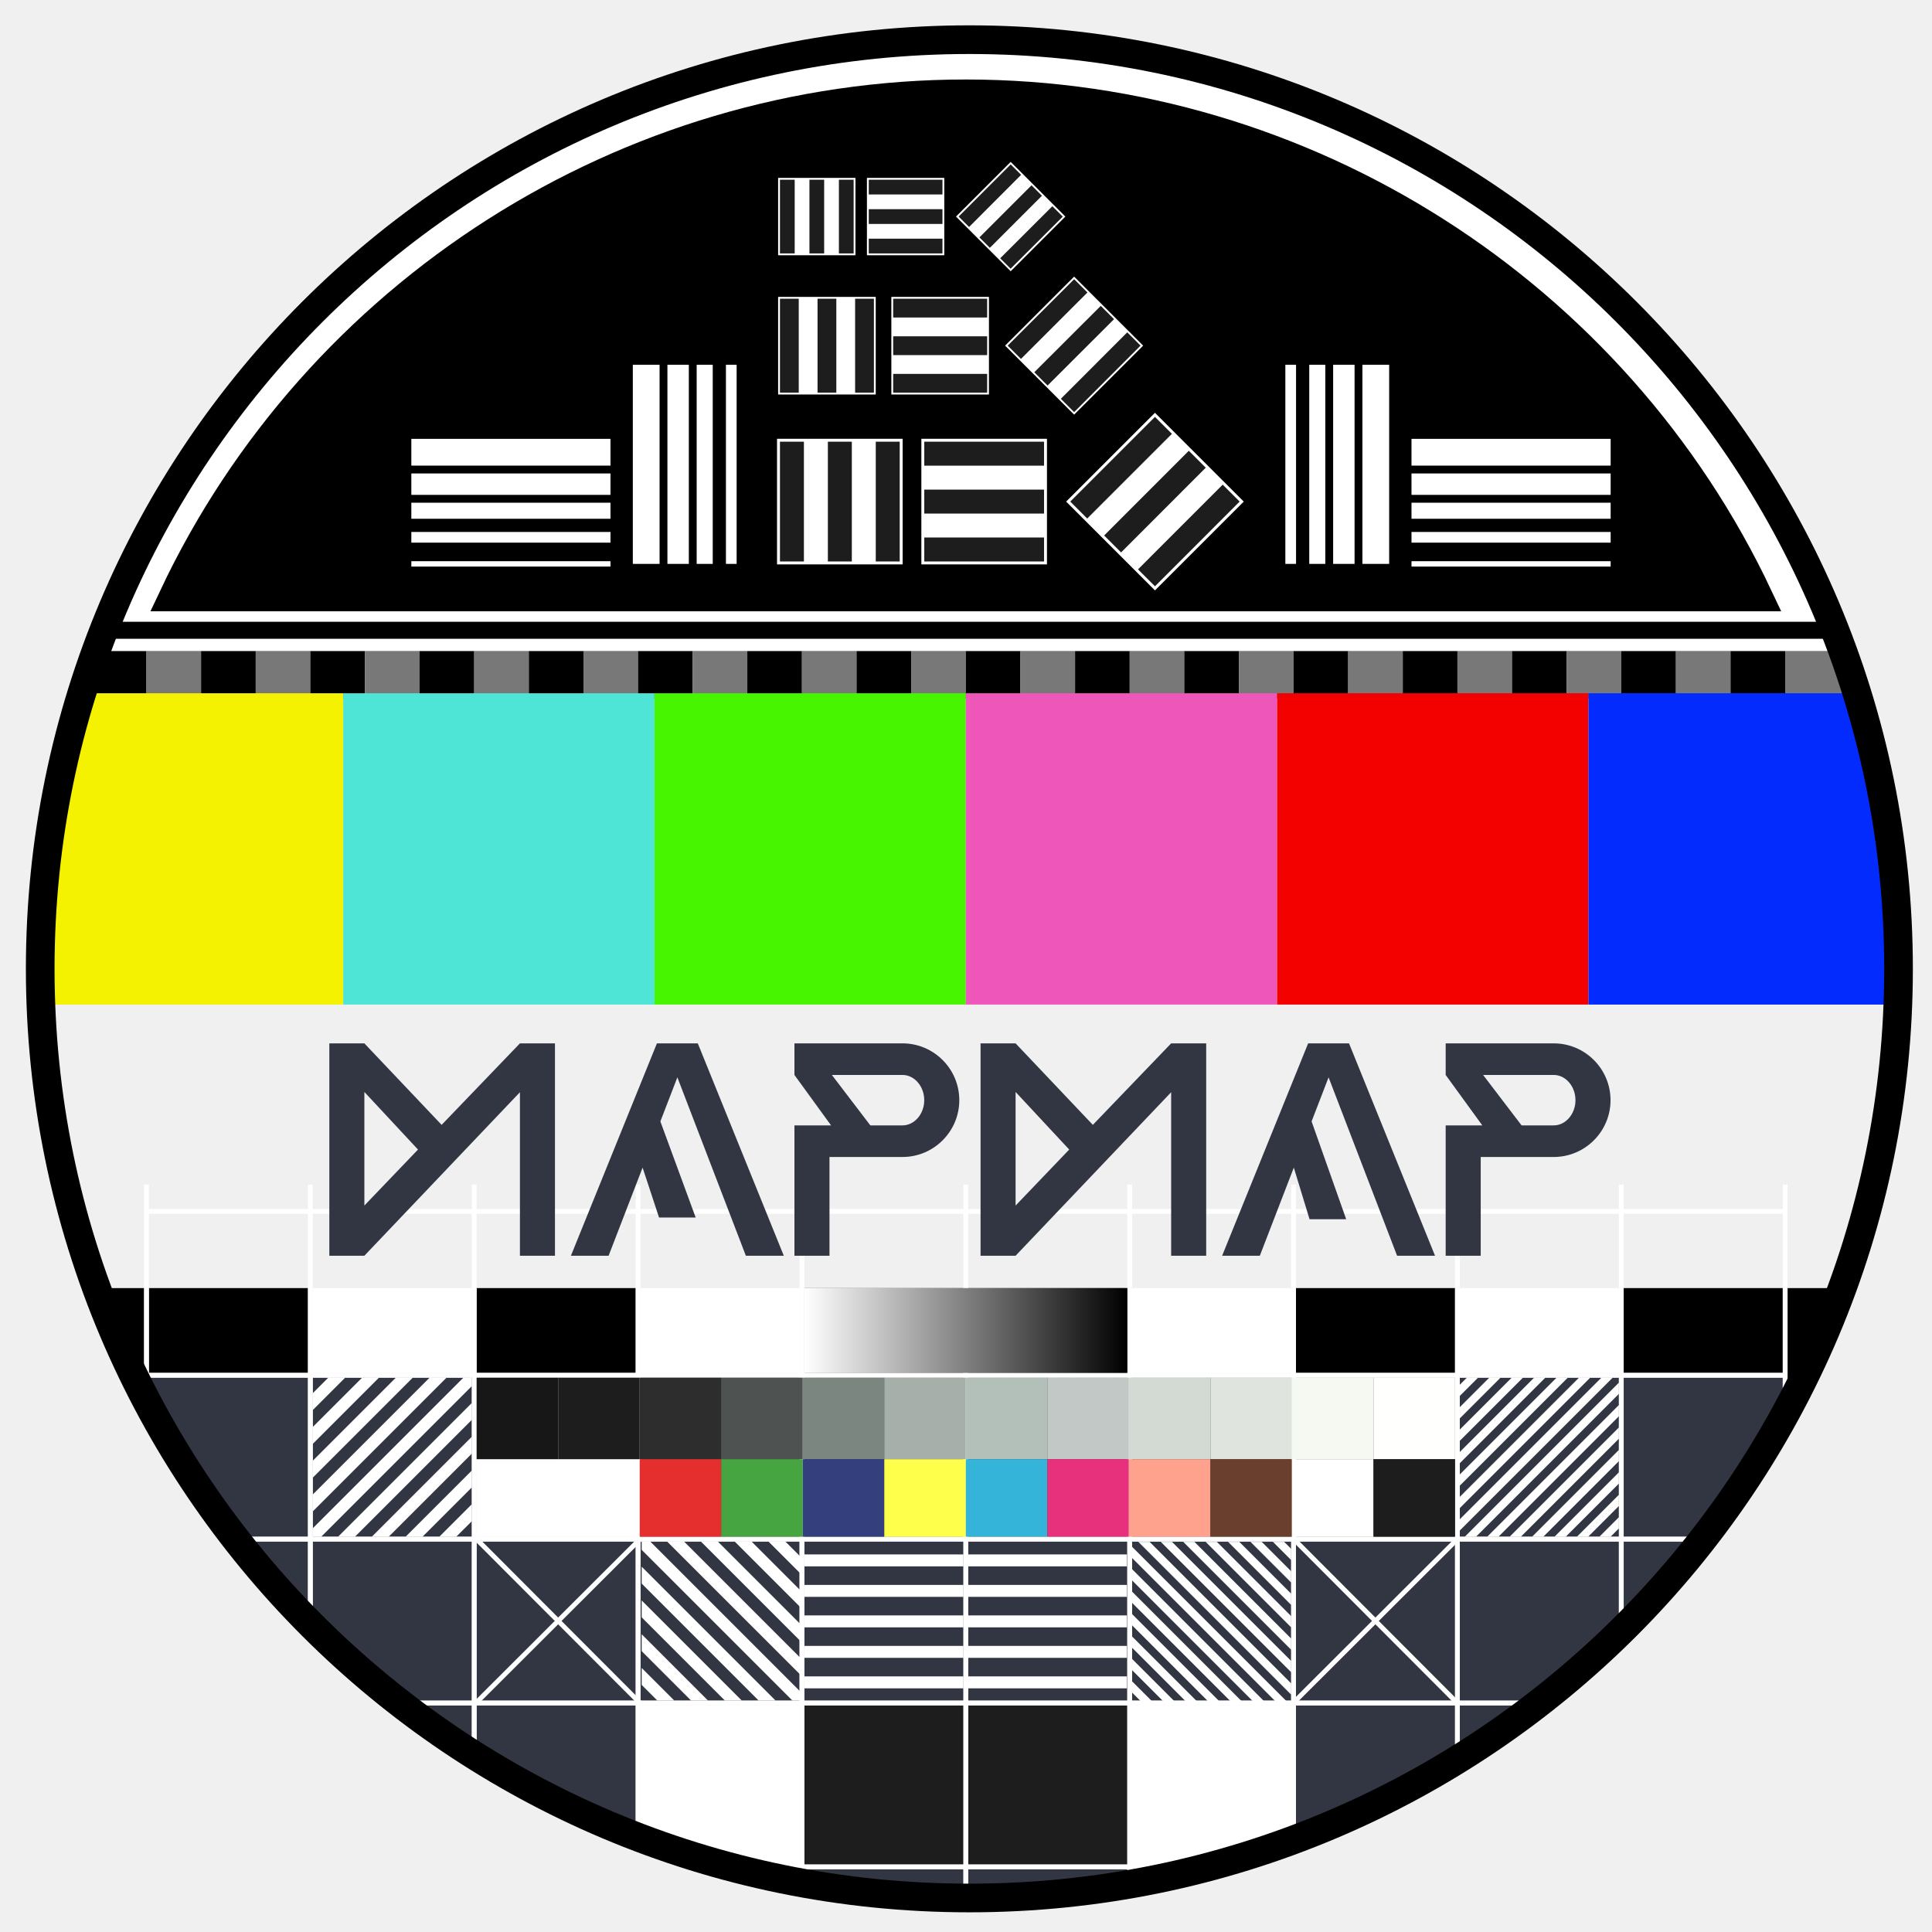
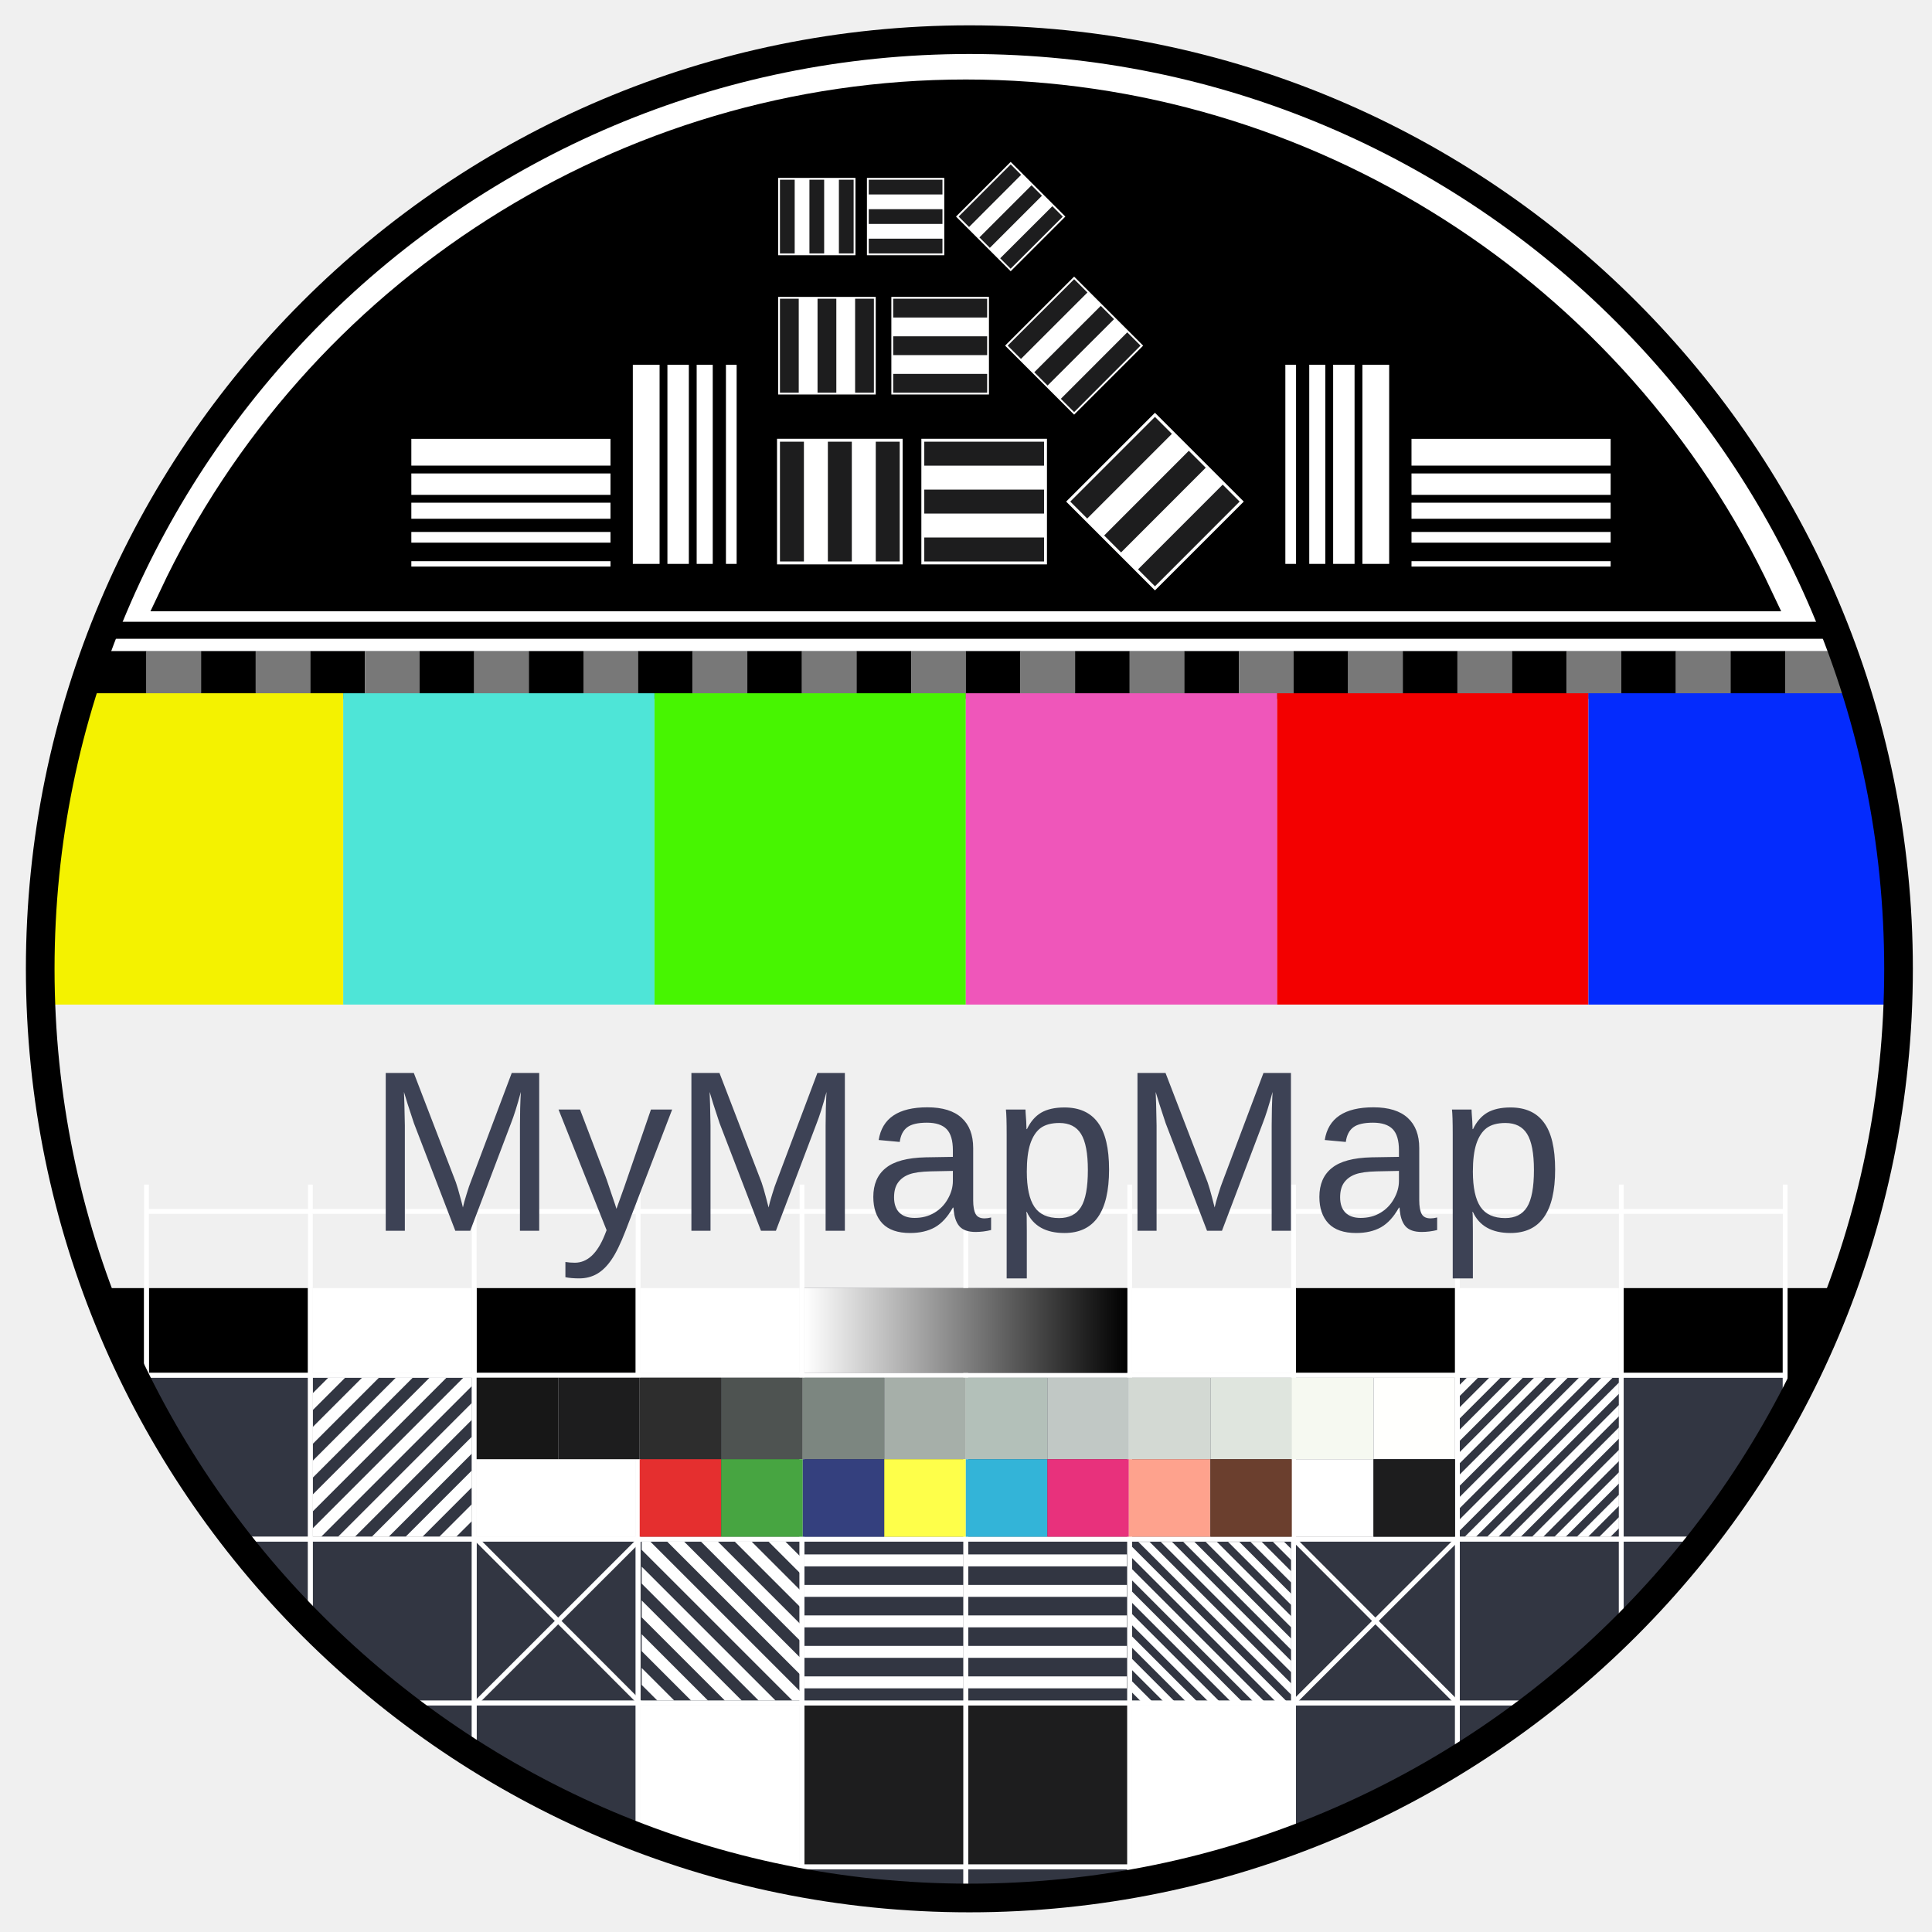
<svg xmlns="http://www.w3.org/2000/svg" version="1.1" x="0px" y="0px" width="600" height="600" viewBox="0 0 600 600" enable-background="new 0 0 217 215" xml:space="preserve" id="svg2">
  <defs id="defs560" />
  <g id="Calque_1" transform="matrix(2.967179,0,0,2.967179,-20.50839,-12.40845)">
    <rect x="176.854" y="131.223" width="16.651" height="7.777" id="rect5" style="fill:none" />
    <rect x="108.25" y="131.223" width="16.651" height="7.777" id="rect7" style="fill:none" />
    <rect x="125.401" y="131.223" width="16.651" height="7.777" id="rect9" style="fill:none" />
    <rect x="159.703" y="131.223" width="16.651" height="7.777" id="rect11" style="fill:none" />
    <rect x="91.099" y="131.223" width="16.651" height="7.777" id="rect13" style="fill:none" />
    <rect x="56.797" y="131.223" width="16.65" height="7.777" id="rect15" style="fill:none" />
    <rect x="73.947" y="131.223" width="16.651" height="7.777" id="rect17" style="fill:none" />
    <rect x="22.494" y="131.223" width="16.651" height="7.777" id="rect19" style="fill:none" />
    <rect x="39.646" y="131.223" width="16.651" height="7.777" id="rect21" style="fill:none" />
    <rect x="142.553" y="131.223" width="16.65" height="7.777" id="rect23" style="fill:none" />
    <path d="m 107.999,8.333 c -42.046,0 -77.864,26.662 -91.475,64 h 182.949 c -13.61,-37.338 -49.428,-64 -91.474,-64 z" id="path25" style="fill:#323642" />
    <path d="m 107.999,8.333 c -42.046,0 -77.864,26.662 -91.475,64 h 182.949 c -13.61,-37.338 -49.428,-64 -91.474,-64 z" id="path27" style="fill:#ffffff" />
    <rect x="108.25" y="139" width="16.651" height="8.874" id="rect29" style="fill:#323642" />
    <rect x="125.401" y="139" width="16.651" height="8.874" id="rect31" style="fill:#ffffff" />
    <rect x="142.553" y="139" width="16.65" height="8.874" id="rect33" />
    <path d="m 176.854,148.374 v 16.651 h 8.71 c 2.934,-3.807 5.589,-7.837 7.941,-12.061 v -4.591 h -16.651 z" id="path35" style="fill:#323642" />
    <rect x="176.854" y="139" width="16.651" height="8.874" id="rect37" />
    <rect x="22.494" y="139" width="16.651" height="8.874" id="rect39" />
    <rect x="56.797" y="139" width="16.65" height="8.874" id="rect41" />
    <rect x="39.646" y="139" width="16.651" height="8.874" id="rect43" style="fill:#ffffff" />
    <rect x="73.947" y="139" width="16.651" height="8.874" id="rect45" style="fill:#ffffff" />
    <rect x="91.099" y="139" width="16.651" height="8.874" id="rect47" style="fill:#323642" />
    <rect x="159.703" y="139" width="16.651" height="8.874" id="rect49" style="fill:#ffffff" />
    <path d="m 176.854,174.868 c 2.965,-2.933 5.742,-6.052 8.312,-9.343 h -8.312 v 9.343 z" id="path51" style="fill:#323642" />
    <path d="m 125.401,182.677 v 16.651 h 9.601 c 2.389,-0.677 4.74,-1.441 7.051,-2.292 v -14.359 h -16.652 z" id="path53" style="fill:#ffffff" />
    <rect x="108.25" y="148.374" width="16.651" height="16.651" id="rect55" style="fill:#323642" />
    <path d="m 16.954,139 c 1.435,3.937 3.13,7.746 5.04,11.426 V 139 h -5.04 z" id="path57" />
    <path d="m 199.903,139 h -5.897 v 13.06 c 2.27,-4.18 4.25,-8.539 5.897,-13.06 z" id="path59" />
    <rect x="108.25" y="165.525" width="16.651" height="16.651" id="rect61" style="fill:#323642" />
    <path d="m 159.703,165.525 v 16.651 h 8.876 c 2.71,-2.134 5.309,-4.402 7.775,-6.808 v -9.844 h -16.651 z" id="path63" style="fill:#323642" />
    <path d="m 142.553,182.677 v 14.165 c 5.837,-2.186 11.407,-4.916 16.65,-8.129 v -6.036 h -16.65 z" id="path65" style="fill:#323642" />
    <path d="m 159.703,188.397 c 2.85,-1.771 5.607,-3.674 8.252,-5.721 h -8.252 v 5.721 z" id="path67" style="fill:#323642" />
    <rect x="108.25" y="182.677" width="16.651" height="16.651" id="rect69" style="fill:#1d1d1e" />
    <rect x="125.401" y="148.374" width="16.651" height="16.651" id="rect71" style="fill:#323642" />
    <rect x="142.553" y="165.525" width="16.65" height="16.651" id="rect73" style="fill:#323642" />
    <path d="M 90.599,199.328 V 182.677 H 73.947 v 14.025 c 2.587,0.98 5.221,1.865 7.908,2.626 h 8.744 z" id="path75" style="fill:#ffffff" />
    <path d="m 56.297,182.677 h -7.395 c 2.378,1.841 4.85,3.562 7.395,5.181 v -5.181 z" id="path77" style="fill:#323642" />
    <path d="m 73.447,182.677 h -16.65 v 5.495 c 5.236,3.285 10.807,6.083 16.65,8.335 v -13.83 z" id="path79" style="fill:#323642" />
    <path d="M 39.146,165.525 H 31.69 c 2.32,2.972 4.812,5.802 7.455,8.482 v -8.482 z" id="path81" style="fill:#323642" />
    <rect x="142.553" y="148.374" width="16.65" height="16.651" id="rect83" style="fill:#323642" />
    <path d="m 83.759,199.828 c 2.249,0.588 4.53,1.098 6.84,1.525 v -1.525 h -6.84 z" id="path85" style="fill:#323642" />
    <path d="m 108.25,199.828 v 2.554 h -0.5 v -2.554 H 91.099 v 1.615 c 5.626,1.012 11.413,1.558 17.33,1.558 5.616,0 11.116,-0.49 16.473,-1.403 v -1.77 H 108.25 z" id="path87" style="fill:#323642" />
    <rect x="159.703" y="148.374" width="16.651" height="16.651" id="rect89" style="fill:#323642" />
    <path d="m 48.278,182.177 h 8.019 V 165.526 H 39.646 v 8.984 c 2.723,2.72 5.604,5.282 8.632,7.667 z" id="path91" style="fill:#323642" />
    <path d="m 125.401,201.508 c 2.604,-0.458 5.17,-1.02 7.697,-1.68 h -7.697 v 1.68 z" id="path93" style="fill:#323642" />
    <rect x="73.947" y="148.374" width="16.651" height="16.651" id="rect95" style="fill:#323642" />
    <rect x="91.099" y="182.677" width="16.651" height="16.651" id="rect97" style="fill:#1d1d1e" />
    <rect x="73.947" y="165.525" width="16.651" height="16.651" id="rect99" style="fill:#323642" />
    <rect x="91.099" y="165.525" width="16.651" height="16.651" id="rect101" style="fill:#323642" />
    <rect x="56.797" y="148.374" width="16.65" height="16.651" id="rect103" style="fill:#ffffff" />
    <path d="M 39.146,165.025 V 148.374 H 22.494 v 3.004 c 2.56,4.802 5.5,9.368 8.799,13.647 h 7.853 z" id="path105" style="fill:#323642" />
    <rect x="91.099" y="148.374" width="16.651" height="16.651" id="rect107" style="fill:#323642" />
    <rect x="125.401" y="165.525" width="16.651" height="16.651" id="rect109" style="fill:#323642" />
    <rect x="39.646" y="148.374" width="16.651" height="16.651" id="rect111" style="fill:#323642" />
    <rect x="56.797" y="165.525" width="16.65" height="16.651" id="rect113" style="fill:#323642" />
    <polygon points="90.599,131.223 90.599,139 91.099,139 91.099,131.223 107.75,131.223 107.75,139 108.25,139 108.25,131.223 124.901,131.223 124.901,139 125.401,139 125.401,131.223 142.053,131.223 142.053,139 142.553,139 142.553,131.223 159.203,131.223 159.203,139 159.703,139 159.703,131.223 176.354,131.223 176.354,139 176.854,139 176.854,131.223 193.506,131.223 193.506,139 194.006,139 194.006,128.168 193.506,128.168 193.506,130.723 176.854,130.723 176.854,128.168 176.354,128.168 176.354,130.723 159.703,130.723 159.703,128.168 159.203,128.168 159.203,130.723 142.553,130.723 142.553,128.168 142.053,128.168 142.053,130.723 125.401,130.723 125.401,128.168 124.901,128.168 124.901,130.723 108.25,130.723 108.25,128.168 107.75,128.168 107.75,130.723 91.099,130.723 91.099,128.168 90.599,128.168 90.599,130.723 73.947,130.723 73.947,128.168 73.447,128.168 73.447,130.723 56.797,130.723 56.797,128.168 56.297,128.168 56.297,130.723 39.646,130.723 39.646,128.168 39.146,128.168 39.146,130.723 22.494,130.723 22.494,128.168 21.994,128.168 21.994,139 22.494,139 22.494,131.223 39.146,131.223 39.146,139 39.646,139 39.646,131.223 56.297,131.223 56.297,139 56.797,139 56.797,131.223 73.447,131.223 73.447,139 73.947,139 73.947,131.223 " id="polygon115" style="fill:#ffffff" />
    <path d="m 125.401,199.328 v -16.651 h 16.651 v 14.359 c 0.168,-0.062 0.332,-0.132 0.5,-0.194 v -14.165 h 16.65 v 6.036 c 0.168,-0.104 0.332,-0.211 0.5,-0.315 v -5.721 h 8.252 c 0.211,-0.163 0.414,-0.335 0.624,-0.5 h -8.876 v -16.651 h 16.651 v 9.844 c 0.169,-0.164 0.332,-0.335 0.5,-0.501 v -9.343 h 8.312 c 0.132,-0.168 0.268,-0.331 0.397,-0.5 h -8.71 v -16.651 h 16.651 v 4.591 c 0.168,-0.301 0.335,-0.603 0.5,-0.905 V 139 h -0.5 v 8.874 H 176.852 V 139 h -0.5 v 8.874 H 159.701 V 139 h -0.5 v 8.874 h -16.65 V 139 h -0.5 v 8.874 H 125.4 V 139 h -0.5 v 8.874 H 108.25 V 139 h -0.5 v 8.874 H 91.099 V 139 h -0.5 v 8.874 H 73.947 V 139 h -0.5 v 8.874 H 56.797 V 139 h -0.5 v 8.874 H 39.646 V 139 h -0.5 v 8.874 H 22.494 V 139 h -0.5 v 11.426 c 0.165,0.318 0.331,0.637 0.5,0.952 v -3.004 h 16.651 v 16.651 h -7.853 c 0.13,0.169 0.266,0.332 0.397,0.5 h 7.455 v 8.482 c 0.166,0.168 0.333,0.335 0.5,0.502 v -8.984 h 16.651 v 16.651 h -8.019 c 0.21,0.165 0.413,0.337 0.624,0.5 h 7.395 v 5.181 c 0.166,0.105 0.333,0.21 0.5,0.314 v -5.495 h 16.65 v 13.83 c 0.167,0.064 0.332,0.132 0.5,0.195 v -14.025 h 16.651 v 16.651 h -8.743 c 0.629,0.179 1.269,0.334 1.903,0.5 h 6.84 v 1.525 c 0.166,0.031 0.333,0.061 0.5,0.09 v -1.615 h 16.651 v 2.554 h 0.5 v -2.554 h 16.651 v 1.77 c 0.167,-0.028 0.333,-0.061 0.5,-0.09 v -1.68 h 7.697 c 0.635,-0.166 1.274,-0.321 1.903,-0.5 h -9.597 z m 34.302,-50.954 h 16.651 v 16.651 h -16.651 v -16.651 z m -17.15,0 h 16.65 v 16.651 h -16.65 v -16.651 z m 0,17.151 h 16.65 v 16.651 h -16.65 v -16.651 z m -17.152,-17.151 h 16.651 v 16.651 h -16.651 v -16.651 z m 0,17.151 h 16.651 v 16.651 h -16.651 v -16.651 z m -69.104,-0.5 H 39.646 v -16.651 h 16.651 v 16.651 z m 17.15,17.152 h -16.65 v -16.651 h 16.65 v 16.651 z m 0,-17.152 h -16.65 v -16.651 h 16.65 v 16.651 z m 17.152,17.152 H 73.947 v -16.651 h 16.651 v 16.651 z m 0,-17.152 H 73.947 v -16.651 h 16.651 v 16.651 z m 17.151,34.303 H 91.099 v -16.651 h 16.651 v 16.651 z m 0,-17.151 H 91.099 v -16.651 h 16.651 v 16.651 z m 0,-17.152 H 91.099 v -16.651 h 16.651 v 16.651 z m 17.151,34.303 H 108.25 v -16.651 h 16.651 v 16.651 z m 0,-17.151 H 108.25 v -16.651 h 16.651 v 16.651 z m 0,-17.152 H 108.25 v -16.651 h 16.651 v 16.651 z" id="path117" style="fill:#ffffff" />
    <g id="g119">
      <polygon points="14.62,76.742 16.524,72.333 22.242,72.333 22.242,77.334 " id="polygon121" />
      <rect x="22.242" y="72.333" width="5.716" height="5.001" id="rect123" style="fill:#787878" />
      <rect x="27.958" y="72.333" width="5.719" height="5.001" id="rect125" />
      <rect x="33.677" y="72.333" width="5.716" height="5.001" id="rect127" style="fill:#787878" />
      <rect x="39.393" y="72.333" width="5.718" height="5.001" id="rect129" />
      <rect x="45.11" y="72.333" width="5.716" height="5.001" id="rect131" style="fill:#787878" />
      <rect x="50.826" y="72.333" width="5.719" height="5.001" id="rect133" />
      <rect x="56.545" y="72.333" width="5.718" height="5.001" id="rect135" style="fill:#787878" />
      <rect x="62.263" y="72.333" width="5.716" height="5.001" id="rect137" />
      <rect x="67.979" y="72.333" width="5.717" height="5.001" id="rect139" style="fill:#787878" />
      <rect x="73.695" y="72.333" width="5.717" height="5.001" id="rect141" />
      <rect x="79.412" y="72.333" width="5.719" height="5.001" id="rect143" style="fill:#787878" />
      <rect x="85.131" y="72.333" width="5.717" height="5.001" id="rect145" />
      <rect x="90.848" y="72.333" width="5.717" height="5.001" id="rect147" style="fill:#787878" />
      <rect x="96.564" y="72.333" width="5.717" height="5.001" id="rect149" />
      <rect x="102.281" y="72.333" width="5.719" height="5.001" id="rect151" style="fill:#787878" />
      <rect x="108" y="72.333" width="5.716" height="5.001" id="rect153" />
      <rect x="113.716" y="72.333" width="5.718" height="5.001" id="rect155" style="fill:#787878" />
      <rect x="119.434" y="72.333" width="5.717" height="5.001" id="rect157" />
      <rect x="125.15" y="72.333" width="5.717" height="5.001" id="rect159" style="fill:#787878" />
      <rect x="130.867" y="72.333" width="5.719" height="5.001" id="rect161" />
      <rect x="136.586" y="72.333" width="5.716" height="5.001" id="rect163" style="fill:#787878" />
      <rect x="142.302" y="72.333" width="5.718" height="5.001" id="rect165" />
      <rect x="148.02" y="72.333" width="5.716" height="5.001" id="rect167" style="fill:#787878" />
      <rect x="153.735" y="72.333" width="5.719" height="5.001" id="rect169" />
      <rect x="159.454" y="72.333" width="5.716" height="5.001" id="rect171" style="fill:#787878" />
      <rect x="165.17" y="72.333" width="5.718" height="5.001" id="rect173" />
      <rect x="170.888" y="72.333" width="5.716" height="5.001" id="rect175" style="fill:#787878" />
      <rect x="176.604" y="72.333" width="5.718" height="5.001" id="rect177" />
      <rect x="182.321" y="72.333" width="5.718" height="5.001" id="rect179" style="fill:#787878" />
      <rect x="188.039" y="72.333" width="5.717" height="5.001" id="rect181" />
      <polygon points="193.756,77.334 193.756,72.333 199.474,72.333 201.56,77.334 " id="polygon183" style="fill:#787878" />
    </g>
    <rect x="42.83" y="76.742" width="32.585" height="32.583" id="rect185" style="fill:#4ee5d7" />
    <rect x="75.415" y="76.742" width="32.584" height="32.583" id="rect187" style="fill:#47f501" />
    <rect x="107.999" y="76.742" width="32.582" height="32.583" id="rect189" style="fill:#ef56ba" />
    <rect x="140.581" y="76.742" width="32.585" height="32.583" id="rect191" style="fill:#f30000" />
    <g id="g193">
      <path d="m 10.248,109.325 h 0.072 c -0.043,-1.192 -0.072,-2.389 -0.072,-3.592 v 3.592 z" id="path195" style="fill:#f4f100" />
      <path d="M 42.83,76.742 H 14.62 c -2.841,9.16 -4.372,18.896 -4.372,28.991 0,1.203 0.029,2.399 0.072,3.592 H 42.83 V 76.742 z" id="path197" style="fill:#f4f200" />
    </g>
    <g id="g199">
      <path d="m 205.75,109.325 v -3.592 c 0,1.203 -0.029,2.399 -0.072,3.592 h 0.072 z" id="path201" style="fill:#0027f6" />
      <path d="m 173.166,76.742 v 32.583 h 32.512 c 0.043,-1.192 0.072,-2.389 0.072,-3.592 0,-10.095 -1.531,-19.831 -4.372,-28.991 h -28.212 z" id="path203" style="fill:#042bfd" />
    </g>
    <g id="g205">
-       <path d="m 64.997,113.385 v 22.229 H 61.33 v -17.115 l -16.282,17.115 h -3.667 v -22.229 h 3.667 l 8.086,8.531 8.196,-8.531 h 3.667 z m -19.949,16.977 5.613,-5.862 -5.613,-6.029 v 11.891 z" id="path207" style="fill:#323642" />
-       <polygon points="79.725,131.613 75.891,131.613 74.169,126.39 70.611,135.614 66.666,135.614 75.668,113.385 79.946,113.385 88.949,135.614 84.977,135.614 77.808,116.942 76.029,121.555 " id="polygon209" style="fill:#323642" />
-       <path d="m 93.729,125.278 v 10.336 h -3.668 v -13.643 h 3.834 l -3.834,-5.279 v -3.307 h 11.31 c 3.276,0 5.945,2.669 5.945,5.947 0,3.277 -2.669,5.945 -5.945,5.945 h -7.642 z m 0.25,-8.586 4.028,5.279 h 3.363 c 1.25,0 2.277,-1.195 2.277,-2.639 0,-1.446 -1.027,-2.641 -2.277,-2.641 h -7.391 z" id="path211" style="fill:#323642" />
-       <path d="m 133.158,113.385 v 22.229 h -3.668 v -17.115 l -16.282,17.115 h -3.667 v -22.229 h 3.667 l 8.085,8.531 8.197,-8.531 h 3.668 z m -19.95,16.977 5.612,-5.862 -5.612,-6.029 v 11.891 z" id="path213" style="fill:#323642" />
-       <polygon points="147.809,131.789 143.974,131.789 142.328,126.39 138.771,135.614 134.826,135.614 143.828,113.385 148.107,113.385 157.109,135.614 153.138,135.614 145.967,116.942 144.189,121.555 " id="polygon215" style="fill:#323642" />
-       <path d="m 161.891,125.278 v 10.336 h -3.668 v -13.643 h 3.834 l -3.834,-5.279 v -3.307 h 11.308 c 3.278,0 5.946,2.669 5.946,5.947 0,3.277 -2.668,5.945 -5.946,5.945 h -7.64 z m 0.249,-8.586 4.029,5.279 h 3.361 c 1.25,0 2.278,-1.195 2.278,-2.639 0,-1.446 -1.028,-2.641 -2.278,-2.641 h -7.39 z" id="path217" style="fill:#323642" />
+       <text x="108" y="133" text-anchor="middle" font-family="Arial, Helvetica, sans-serif" font-size="24" font-weight="300" fill="#3d4255" id="text-mymapmap">MyMapMap</text>
    </g>
    <g id="g219">
      <rect x="56.797" y="148.374" width="8.533" height="8.535" id="rect221" style="fill:#171717" />
      <rect x="65.33" y="148.374" width="8.535" height="8.535" id="rect223" style="fill:#1d1d1e" />
      <rect x="73.865" y="148.374" width="8.533" height="8.535" id="rect225" style="fill:#2d2d2d" />
      <rect x="82.398" y="148.374" width="8.534" height="8.535" id="rect227" style="fill:#4e5351" />
      <rect x="90.933" y="148.374" width="8.533" height="8.535" id="rect229" style="fill:#7c8680" />
      <rect x="99.466" y="148.374" width="8.534" height="8.535" id="rect231" style="fill:#a6afa9" />
      <rect x="108" y="148.374" width="8.533" height="8.535" id="rect233" style="fill:#b3c0b9" />
      <rect x="116.533" y="148.374" width="8.534" height="8.535" id="rect235" style="fill:#c1c8c5" />
      <rect x="125.067" y="148.374" width="8.534" height="8.535" id="rect237" style="fill:#d3d9d3" />
      <rect x="133.602" y="148.374" width="8.534" height="8.535" id="rect239" style="fill:#dfe5de" />
      <rect x="142.136" y="148.374" width="8.533" height="8.535" id="rect241" style="fill:#f6f9f1" />
      <rect x="150.669" y="148.374" width="8.534" height="8.535" id="rect243" style="fill:#fffffd" />
    </g>
    <g id="g245">
      <rect x="73.865" y="156.909" width="8.533" height="8.116" id="rect247" style="fill:#e52f2f" />
      <rect x="82.398" y="156.909" width="8.535" height="8.116" id="rect249" style="fill:#47a541" />
      <rect x="90.934" y="156.909" width="8.532" height="8.116" id="rect251" style="fill:#34407e" />
      <rect x="99.466" y="156.909" width="8.533" height="8.116" id="rect253" style="fill:#feff4a" />
      <rect x="107.999" y="156.909" width="8.533" height="8.116" id="rect255" style="fill:#33b4d8" />
      <rect x="116.532" y="156.909" width="8.534" height="8.116" id="rect257" style="fill:#e8317c" />
      <rect x="125.066" y="156.909" width="8.533" height="8.116" id="rect259" style="fill:#fea28d" />
      <rect x="133.6" y="156.909" width="8.534" height="8.116" id="rect261" style="fill:#6b3f2e" />
      <rect x="142.134" y="156.909" width="8.534" height="8.116" id="rect263" style="fill:#ffffff" />
      <rect x="150.668" y="156.909" width="8.534" height="8.116" id="rect265" style="fill:#1d1d1e" />
    </g>
    <line stroke-miterlimit="10" x1="24.566" y1="68.775" x2="191.173" y2="68.775" id="line267" style="fill:none;stroke:#ffffff;stroke-width:0.5;stroke-miterlimit:10" />
    <linearGradient id="SVGID_1_" gradientUnits="userSpaceOnUse" x1="91.099" y1="143.438" x2="124.901" y2="143.438">
      <stop offset="0" style="stop-color:#FFFFFF" id="stop270" />
      <stop offset="1" style="stop-color:#000000" id="stop272" />
    </linearGradient>
    <rect x="91.099" y="139" width="33.803" height="8.874" id="rect274" style="fill:url(#SVGID_1_)" />
    <g id="g276">
      <line stroke-miterlimit="10" x1="142.281" y1="165.234" x2="159.453" y2="182.438" id="line278" style="fill:none;stroke:#ffffff;stroke-width:0.5;stroke-miterlimit:10" />
      <line stroke-miterlimit="10" x1="142.266" y1="182.422" x2="159.469" y2="165.25" id="line280" style="fill:none;stroke:#ffffff;stroke-width:0.5;stroke-miterlimit:10" />
    </g>
    <g id="g282">
      <line stroke-miterlimit="10" x1="56.744" y1="165.234" x2="73.916" y2="182.438" id="line284" style="fill:none;stroke:#ffffff;stroke-width:0.5;stroke-miterlimit:10" />
      <line stroke-miterlimit="10" x1="56.729" y1="182.422" x2="73.932" y2="165.25" id="line286" style="fill:none;stroke:#ffffff;stroke-width:0.5;stroke-miterlimit:10" />
    </g>
    <rect x="91.099" y="166.875" width="16.651" height="1.25" id="rect288" style="fill:#ffffff" />
    <rect x="108.206" y="166.875" width="16.651" height="1.25" id="rect290" style="fill:#ffffff" />
    <rect x="91.099" y="170.066" width="16.651" height="1.25" id="rect292" style="fill:#ffffff" />
    <rect x="108.206" y="170.066" width="16.651" height="1.25" id="rect294" style="fill:#ffffff" />
    <rect x="91.099" y="173.258" width="16.651" height="1.25" id="rect296" style="fill:#ffffff" />
    <rect x="108.206" y="173.258" width="16.651" height="1.25" id="rect298" style="fill:#ffffff" />
    <rect x="91.099" y="176.449" width="16.651" height="1.25" id="rect300" style="fill:#ffffff" />
    <rect x="108.206" y="176.449" width="16.651" height="1.25" id="rect302" style="fill:#ffffff" />
    <rect x="91.099" y="179.641" width="16.651" height="1.25" id="rect304" style="fill:#ffffff" />
    <rect x="108.206" y="179.641" width="16.651" height="1.25" id="rect306" style="fill:#ffffff" />
    <g id="g308">
      <polygon points="74.073,169.926 86.308,182.161 88.077,182.161 74.073,168.156 " id="polygon310" style="fill:#ffffff" />
      <polygon points="74.073,173.459 82.774,182.161 84.542,182.161 74.073,171.692 " id="polygon312" style="fill:#ffffff" />
      <polygon points="74.073,176.996 79.238,182.161 81.007,182.161 74.073,175.229 " id="polygon314" style="fill:#ffffff" />
      <polygon points="74.073,165.51 74.073,166.394 89.841,182.161 90.725,182.161 90.725,181.278 74.956,165.51 " id="polygon316" style="fill:#ffffff" />
      <polygon points="74.073,180.532 75.703,182.161 77.478,182.161 74.073,178.757 " id="polygon318" style="fill:#ffffff" />
      <polygon points="76.72,165.51 90.725,179.512 90.725,177.741 78.493,165.51 " id="polygon320" style="fill:#ffffff" />
      <polygon points="87.327,165.51 90.725,168.908 90.725,167.141 89.094,165.51 " id="polygon322" style="fill:#ffffff" />
      <polygon points="83.791,165.51 90.725,172.443 90.725,170.676 85.559,165.51 " id="polygon324" style="fill:#ffffff" />
      <polygon points="80.254,165.51 90.725,175.98 90.725,174.208 82.025,165.51 " id="polygon326" style="fill:#ffffff" />
    </g>
    <g id="g328">
      <polygon points="56.295,152.79 44.061,165.025 42.291,165.025 56.295,151.021 " id="polygon330" style="fill:#ffffff" />
      <polygon points="56.295,156.323 47.594,165.025 45.826,165.025 56.295,154.557 " id="polygon332" style="fill:#ffffff" />
      <polygon points="56.295,159.86 51.13,165.025 49.361,165.025 56.295,158.093 " id="polygon334" style="fill:#ffffff" />
      <polygon points="56.295,148.374 56.295,149.258 40.527,165.025 39.644,165.025 39.644,164.143 55.412,148.374 " id="polygon336" style="fill:#ffffff" />
      <polygon points="56.295,163.396 54.665,165.025 52.891,165.025 56.295,161.621 " id="polygon338" style="fill:#ffffff" />
      <polygon points="53.648,148.374 39.644,162.376 39.644,160.605 51.875,148.374 " id="polygon340" style="fill:#ffffff" />
      <polygon points="43.041,148.374 39.644,151.772 39.644,150.005 41.274,148.374 " id="polygon342" style="fill:#ffffff" />
      <polygon points="46.577,148.374 39.644,155.308 39.644,153.54 44.81,148.374 " id="polygon344" style="fill:#ffffff" />
      <polygon points="50.114,148.374 39.644,158.845 39.644,157.072 48.343,148.374 " id="polygon346" style="fill:#ffffff" />
    </g>
    <g id="g348">
      <polygon points="125.401,174.292 133.317,182.208 134.493,182.208 125.401,173.118 " id="polygon350" style="fill:#ffffff" />
      <polygon points="125.401,171.942 135.667,182.208 136.841,182.208 125.401,170.769 " id="polygon352" style="fill:#ffffff" />
      <polygon points="125.401,169.595 138.013,182.208 139.188,182.208 125.401,168.419 " id="polygon354" style="fill:#ffffff" />
      <polygon points="125.401,176.641 130.969,182.208 132.147,182.208 125.401,175.462 " id="polygon356" style="fill:#ffffff" />
      <polygon points="125.401,167.249 140.36,182.208 141.534,182.208 125.401,166.075 " id="polygon358" style="fill:#ffffff" />
      <polygon points="125.401,178.985 128.624,182.208 129.798,182.208 125.401,177.812 " id="polygon360" style="fill:#ffffff" />
      <polygon points="125.401,181.332 126.277,182.208 127.451,182.208 125.401,180.158 " id="polygon362" style="fill:#ffffff" />
      <polygon points="137.792,165.557 142.053,169.817 142.053,168.641 138.969,165.557 " id="polygon364" style="fill:#ffffff" />
      <polygon points="135.445,165.557 142.053,172.164 142.053,170.988 136.621,165.557 " id="polygon366" style="fill:#ffffff" />
      <polygon points="140.141,165.557 142.053,167.468 142.053,166.294 141.315,165.557 " id="polygon368" style="fill:#ffffff" />
      <polygon points="126.054,165.557 142.053,181.553 142.053,180.377 127.232,165.557 " id="polygon370" style="fill:#ffffff" />
      <polygon points="128.402,165.557 142.053,179.207 142.053,178.029 129.578,165.557 " id="polygon372" style="fill:#ffffff" />
      <polygon points="133.101,165.557 142.053,174.509 142.053,173.335 134.274,165.557 " id="polygon374" style="fill:#ffffff" />
      <polygon points="130.752,165.557 142.053,176.857 142.053,175.684 131.926,165.557 " id="polygon376" style="fill:#ffffff" />
    </g>
    <g id="g378">
      <polygon points="176.355,157.109 168.439,165.025 167.264,165.025 176.355,155.936 " id="polygon380" style="fill:#ffffff" />
      <polygon points="176.355,154.76 166.09,165.025 164.916,165.025 176.355,153.586 " id="polygon382" style="fill:#ffffff" />
      <polygon points="176.355,152.412 163.744,165.025 162.568,165.025 176.355,151.236 " id="polygon384" style="fill:#ffffff" />
      <polygon points="176.355,159.458 170.788,165.025 169.609,165.025 176.355,158.279 " id="polygon386" style="fill:#ffffff" />
      <polygon points="176.355,150.066 161.396,165.025 160.223,165.025 176.355,148.893 " id="polygon388" style="fill:#ffffff" />
      <polygon points="176.355,161.803 173.133,165.025 171.959,165.025 176.355,160.629 " id="polygon390" style="fill:#ffffff" />
      <polygon points="176.355,164.149 175.479,165.025 174.306,165.025 176.355,162.976 " id="polygon392" style="fill:#ffffff" />
      <polygon points="163.965,148.374 159.704,152.635 159.704,151.458 162.788,148.374 " id="polygon394" style="fill:#ffffff" />
      <polygon points="166.312,148.374 159.704,154.981 159.704,153.806 165.136,148.374 " id="polygon396" style="fill:#ffffff" />
      <polygon points="161.616,148.374 159.704,150.285 159.704,149.111 160.441,148.374 " id="polygon398" style="fill:#ffffff" />
      <polygon points="175.703,148.374 159.704,164.37 159.704,163.194 174.524,148.374 " id="polygon400" style="fill:#ffffff" />
      <polygon points="173.354,148.374 159.704,162.024 159.704,160.847 172.179,148.374 " id="polygon402" style="fill:#ffffff" />
      <polygon points="168.656,148.374 159.704,157.326 159.704,156.152 167.482,148.374 " id="polygon404" style="fill:#ffffff" />
      <polygon points="171.005,148.374 159.704,159.675 159.704,158.501 169.831,148.374 " id="polygon406" style="fill:#ffffff" />
    </g>
    <circle stroke-miterlimit="10" cx="108.371" cy="105.584" r="97.25" id="circle408" style="fill:none;stroke:#000000;stroke-width:3;stroke-miterlimit:10" d="m 205.621,105.584 c 0,53.71 -43.54,97.25 -97.25,97.25 -53.71,0 -97.25,-43.54 -97.25,-97.25 0,-53.71 43.54,-97.25 97.25,-97.25 53.71,0 97.25,43.54 97.25,97.25 z" />
    <rect x="18.328" y="69.26" width="181.146" height="1.779" id="rect410" />
  </g>
  <g id="Calque_3" transform="matrix(2.967179,0,0,2.967179,-20.50839,-12.40845)">
    <path stroke-miterlimit="10" d="m 25.022,66.664 c 14.983,-31.807 47.359,-52.662 82.977,-52.662 35.618,0 67.993,20.855 82.977,52.662 H 25.022 z" id="path413" style="stroke:#000000;stroke-width:3;stroke-miterlimit:10" />
  </g>
  <g id="Calque_2" transform="matrix(2.967179,0,0,2.967179,-20.50839,-12.40845)">
    <g id="g416">
      <rect x="88.545" y="50.412" stroke-miterlimit="10" width="12.535" height="12.536" id="rect418" style="fill:#ffffff;stroke:#ffffff;stroke-width:0.611;stroke-miterlimit:10" />
      <g id="g420">
        <rect x="88.545" y="50.412" width="2.508" height="12.536" id="rect422" style="fill:#1d1d1e" />
        <rect x="93.561" y="50.412" width="2.506" height="12.536" id="rect424" style="fill:#1d1d1e" />
        <rect x="98.574" y="50.412" width="2.506" height="12.536" id="rect426" style="fill:#1d1d1e" />
      </g>
      <rect x="103.651" y="50.412" stroke-miterlimit="10" width="12.535" height="12.536" id="rect428" style="fill:#ffffff;stroke:#ffffff;stroke-width:0.611;stroke-miterlimit:10" />
      <g id="g430">
        <rect x="103.651" y="60.439" width="12.535" height="2.509" id="rect432" style="fill:#1d1d1e" />
        <rect x="103.651" y="55.427" width="12.535" height="2.507" id="rect434" style="fill:#1d1d1e" />
        <rect x="103.651" y="50.412" width="12.535" height="2.508" id="rect436" style="fill:#1d1d1e" />
      </g>
      <g id="g438">
        <rect x="121.528" y="50.412" transform="matrix(-0.7071,-0.7071,0.7071,-0.7071,178.081,187.1229)" stroke-miterlimit="10" width="12.535" height="12.535" id="rect440" style="fill:#ffffff;stroke:#ffffff;stroke-width:0.611;stroke-miterlimit:10" />
        <g id="g442">
          <rect x="130.086" y="53.958" transform="matrix(-0.7073,-0.7069,0.7069,-0.7073,181.6629,195.6681)" width="2.507" height="12.535" id="rect444" style="fill:#1d1d1e" />
          <rect x="126.541" y="50.413" transform="matrix(-0.7073,-0.7069,0.7069,-0.7073,178.1157,187.1096)" width="2.507" height="12.535" id="rect446" style="fill:#1d1d1e" />
          <rect x="122.996" y="46.867" transform="matrix(-0.7071,-0.7071,0.7071,-0.7071,174.5347,178.5632)" width="2.507" height="12.535" id="rect448" style="fill:#1d1d1e" />
        </g>
      </g>
    </g>
    <g id="g450">
      <rect x="88.545" y="35.447" stroke-miterlimit="10" width="9.834" height="9.834" id="rect452" style="fill:#ffffff;stroke:#ffffff;stroke-width:0.382;stroke-miterlimit:10" />
      <g id="g454">
        <rect x="88.545" y="35.447" width="1.967" height="9.834" id="rect456" style="fill:#1d1d1e" />
        <rect x="92.479" y="35.447" width="1.967" height="9.834" id="rect458" style="fill:#1d1d1e" />
        <rect x="96.412" y="35.447" width="1.967" height="9.834" id="rect460" style="fill:#1d1d1e" />
      </g>
      <rect x="100.396" y="35.447" stroke-miterlimit="10" width="9.834" height="9.834" id="rect462" style="fill:#ffffff;stroke:#ffffff;stroke-width:0.382;stroke-miterlimit:10" />
      <g id="g464">
        <rect x="100.396" y="43.315" width="9.834" height="1.966" id="rect466" style="fill:#1d1d1e" />
        <rect x="100.396" y="39.381" width="9.834" height="1.968" id="rect468" style="fill:#1d1d1e" />
        <rect x="100.396" y="35.447" width="9.834" height="1.967" id="rect470" style="fill:#1d1d1e" />
      </g>
      <g id="g472">
        <rect x="114.422" y="35.447" transform="matrix(-0.7071,-0.7072,0.7072,-0.7071,175.1744,153.2953)" stroke-miterlimit="10" width="9.834" height="9.834" id="rect474" style="fill:#ffffff;stroke:#ffffff;stroke-width:0.382;stroke-miterlimit:10" />
        <g id="g476">
          <rect x="121.136" y="38.229" transform="matrix(-0.7074,-0.7069,0.7069,-0.7074,178.0034,159.9868)" width="1.967" height="9.834" id="rect478" style="fill:#1d1d1e" />
          <rect x="118.354" y="35.448" transform="matrix(-0.7066,-0.7076,0.7076,-0.7066,175.1014,153.3299)" width="1.968" height="9.833" id="rect480" style="fill:#1d1d1e" />
          <rect x="115.574" y="32.666" transform="matrix(-0.7069,-0.7074,0.7074,-0.7069,172.3623,146.5953)" width="1.966" height="9.834" id="rect482" style="fill:#1d1d1e" />
        </g>
      </g>
    </g>
    <g id="g484">
      <rect x="88.545" y="22.992" stroke-miterlimit="10" width="7.712" height="7.714" id="rect486" style="fill:#ffffff;stroke:#ffffff;stroke-width:0.382;stroke-miterlimit:10" />
      <g id="g488">
        <rect x="88.545" y="22.992" width="1.543" height="7.714" id="rect490" style="fill:#1d1d1e" />
        <rect x="91.631" y="22.992" width="1.541" height="7.714" id="rect492" style="fill:#1d1d1e" />
        <rect x="94.715" y="22.992" width="1.542" height="7.714" id="rect494" style="fill:#1d1d1e" />
      </g>
      <rect x="97.84" y="22.992" stroke-miterlimit="10" width="7.713" height="7.714" id="rect496" style="fill:#ffffff;stroke:#ffffff;stroke-width:0.382;stroke-miterlimit:10" />
      <g id="g498">
        <rect x="97.84" y="29.163" width="7.713" height="1.543" id="rect500" style="fill:#1d1d1e" />
        <rect x="97.84" y="26.077" width="7.713" height="1.543" id="rect502" style="fill:#1d1d1e" />
        <rect x="97.84" y="22.992" width="7.713" height="1.543" id="rect504" style="fill:#1d1d1e" />
      </g>
      <g id="g506">
        <rect x="108.838" y="22.993" transform="matrix(-0.7071,-0.7071,0.7071,-0.7071,173.3964,125.5204)" stroke-miterlimit="10" width="7.713" height="7.712" id="rect508" style="fill:#ffffff;stroke:#ffffff;stroke-width:0.382;stroke-miterlimit:10" />
        <g id="g510">
          <rect x="114.105" y="25.174" transform="matrix(-0.7065,-0.7077,0.7077,-0.7065,175.4874,130.8428)" width="1.543" height="7.713" id="rect512" style="fill:#1d1d1e" />
          <rect x="111.924" y="22.993" transform="matrix(-0.7071,-0.7071,0.7071,-0.7071,173.3969,125.5216)" width="1.543" height="7.712" id="rect514" style="fill:#1d1d1e" />
          <rect x="109.742" y="20.811" transform="matrix(-0.7077,-0.7065,0.7065,-0.7077,171.3008,120.2003)" width="1.543" height="7.713" id="rect516" style="fill:#1d1d1e" />
        </g>
      </g>
    </g>
    <g id="g518">
      <rect x="49.964" y="62.92" width="20.844" height="0.562" id="rect520" style="fill:#ffffff" />
      <rect x="49.964" y="59.859" width="20.844" height="1.12" id="rect522" style="fill:#ffffff" />
      <rect x="49.964" y="56.797" width="20.844" height="1.681" id="rect524" style="fill:#ffffff" />
      <rect x="49.964" y="53.736" width="20.844" height="2.241" id="rect526" style="fill:#ffffff" />
      <rect x="49.964" y="50.114" width="20.844" height="2.801" id="rect528" style="fill:#ffffff" />
      <rect x="82.892" y="42.358" width="1.119" height="20.843" id="rect530" style="fill:#ffffff" />
      <rect x="79.829" y="42.358" width="1.681" height="20.843" id="rect532" style="fill:#ffffff" />
      <rect x="76.767" y="42.358" width="2.242" height="20.843" id="rect534" style="fill:#ffffff" />
      <rect x="73.146" y="42.358" width="2.801" height="20.843" id="rect536" style="fill:#ffffff" />
    </g>
    <g id="g538">
      <rect x="154.646" y="62.92" width="20.844" height="0.562" id="rect540" style="fill:#ffffff" />
      <rect x="154.646" y="59.859" width="20.844" height="1.12" id="rect542" style="fill:#ffffff" />
      <rect x="154.646" y="56.797" width="20.844" height="1.681" id="rect544" style="fill:#ffffff" />
      <rect x="154.646" y="53.736" width="20.844" height="2.241" id="rect546" style="fill:#ffffff" />
      <rect x="154.646" y="50.114" width="20.844" height="2.801" id="rect548" style="fill:#ffffff" />
      <rect x="141.443" y="42.358" width="1.119" height="20.843" id="rect550" style="fill:#ffffff" />
      <rect x="143.944" y="42.358" width="1.681" height="20.843" id="rect552" style="fill:#ffffff" />
      <rect x="146.445" y="42.358" width="2.242" height="20.843" id="rect554" style="fill:#ffffff" />
      <rect x="149.508" y="42.358" width="2.801" height="20.843" id="rect556" style="fill:#ffffff" />
    </g>
  </g>
</svg>
